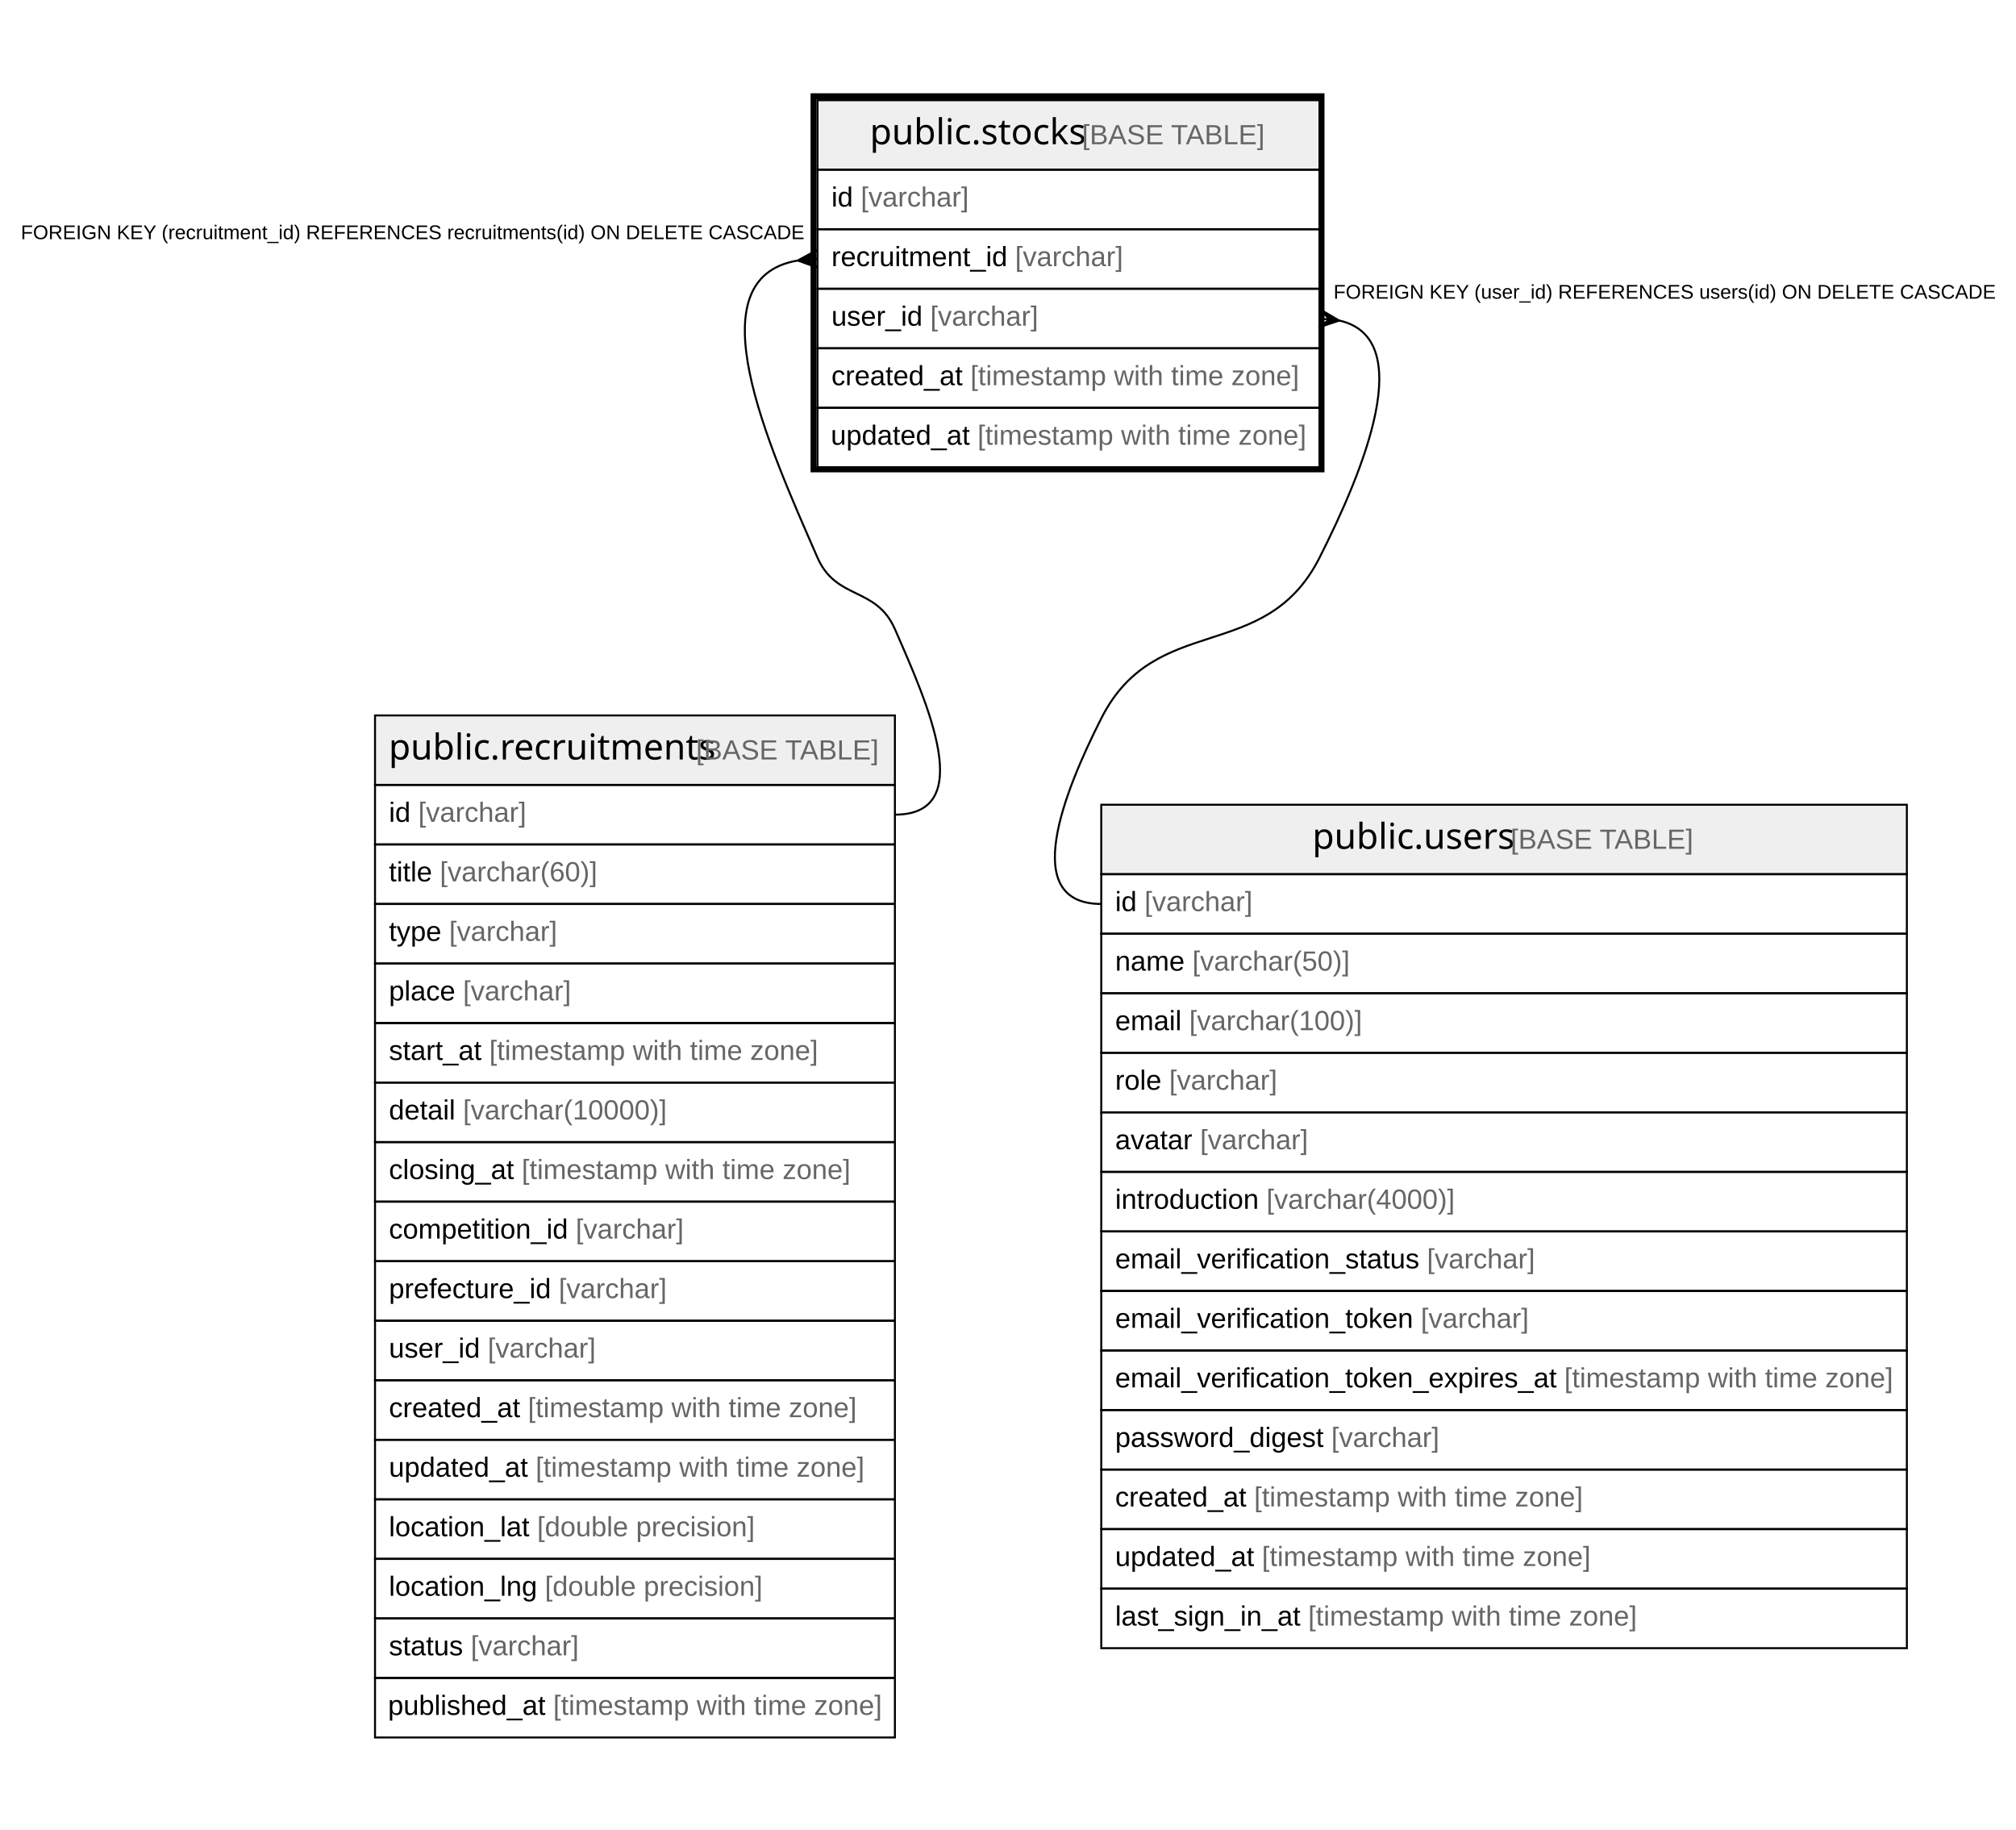
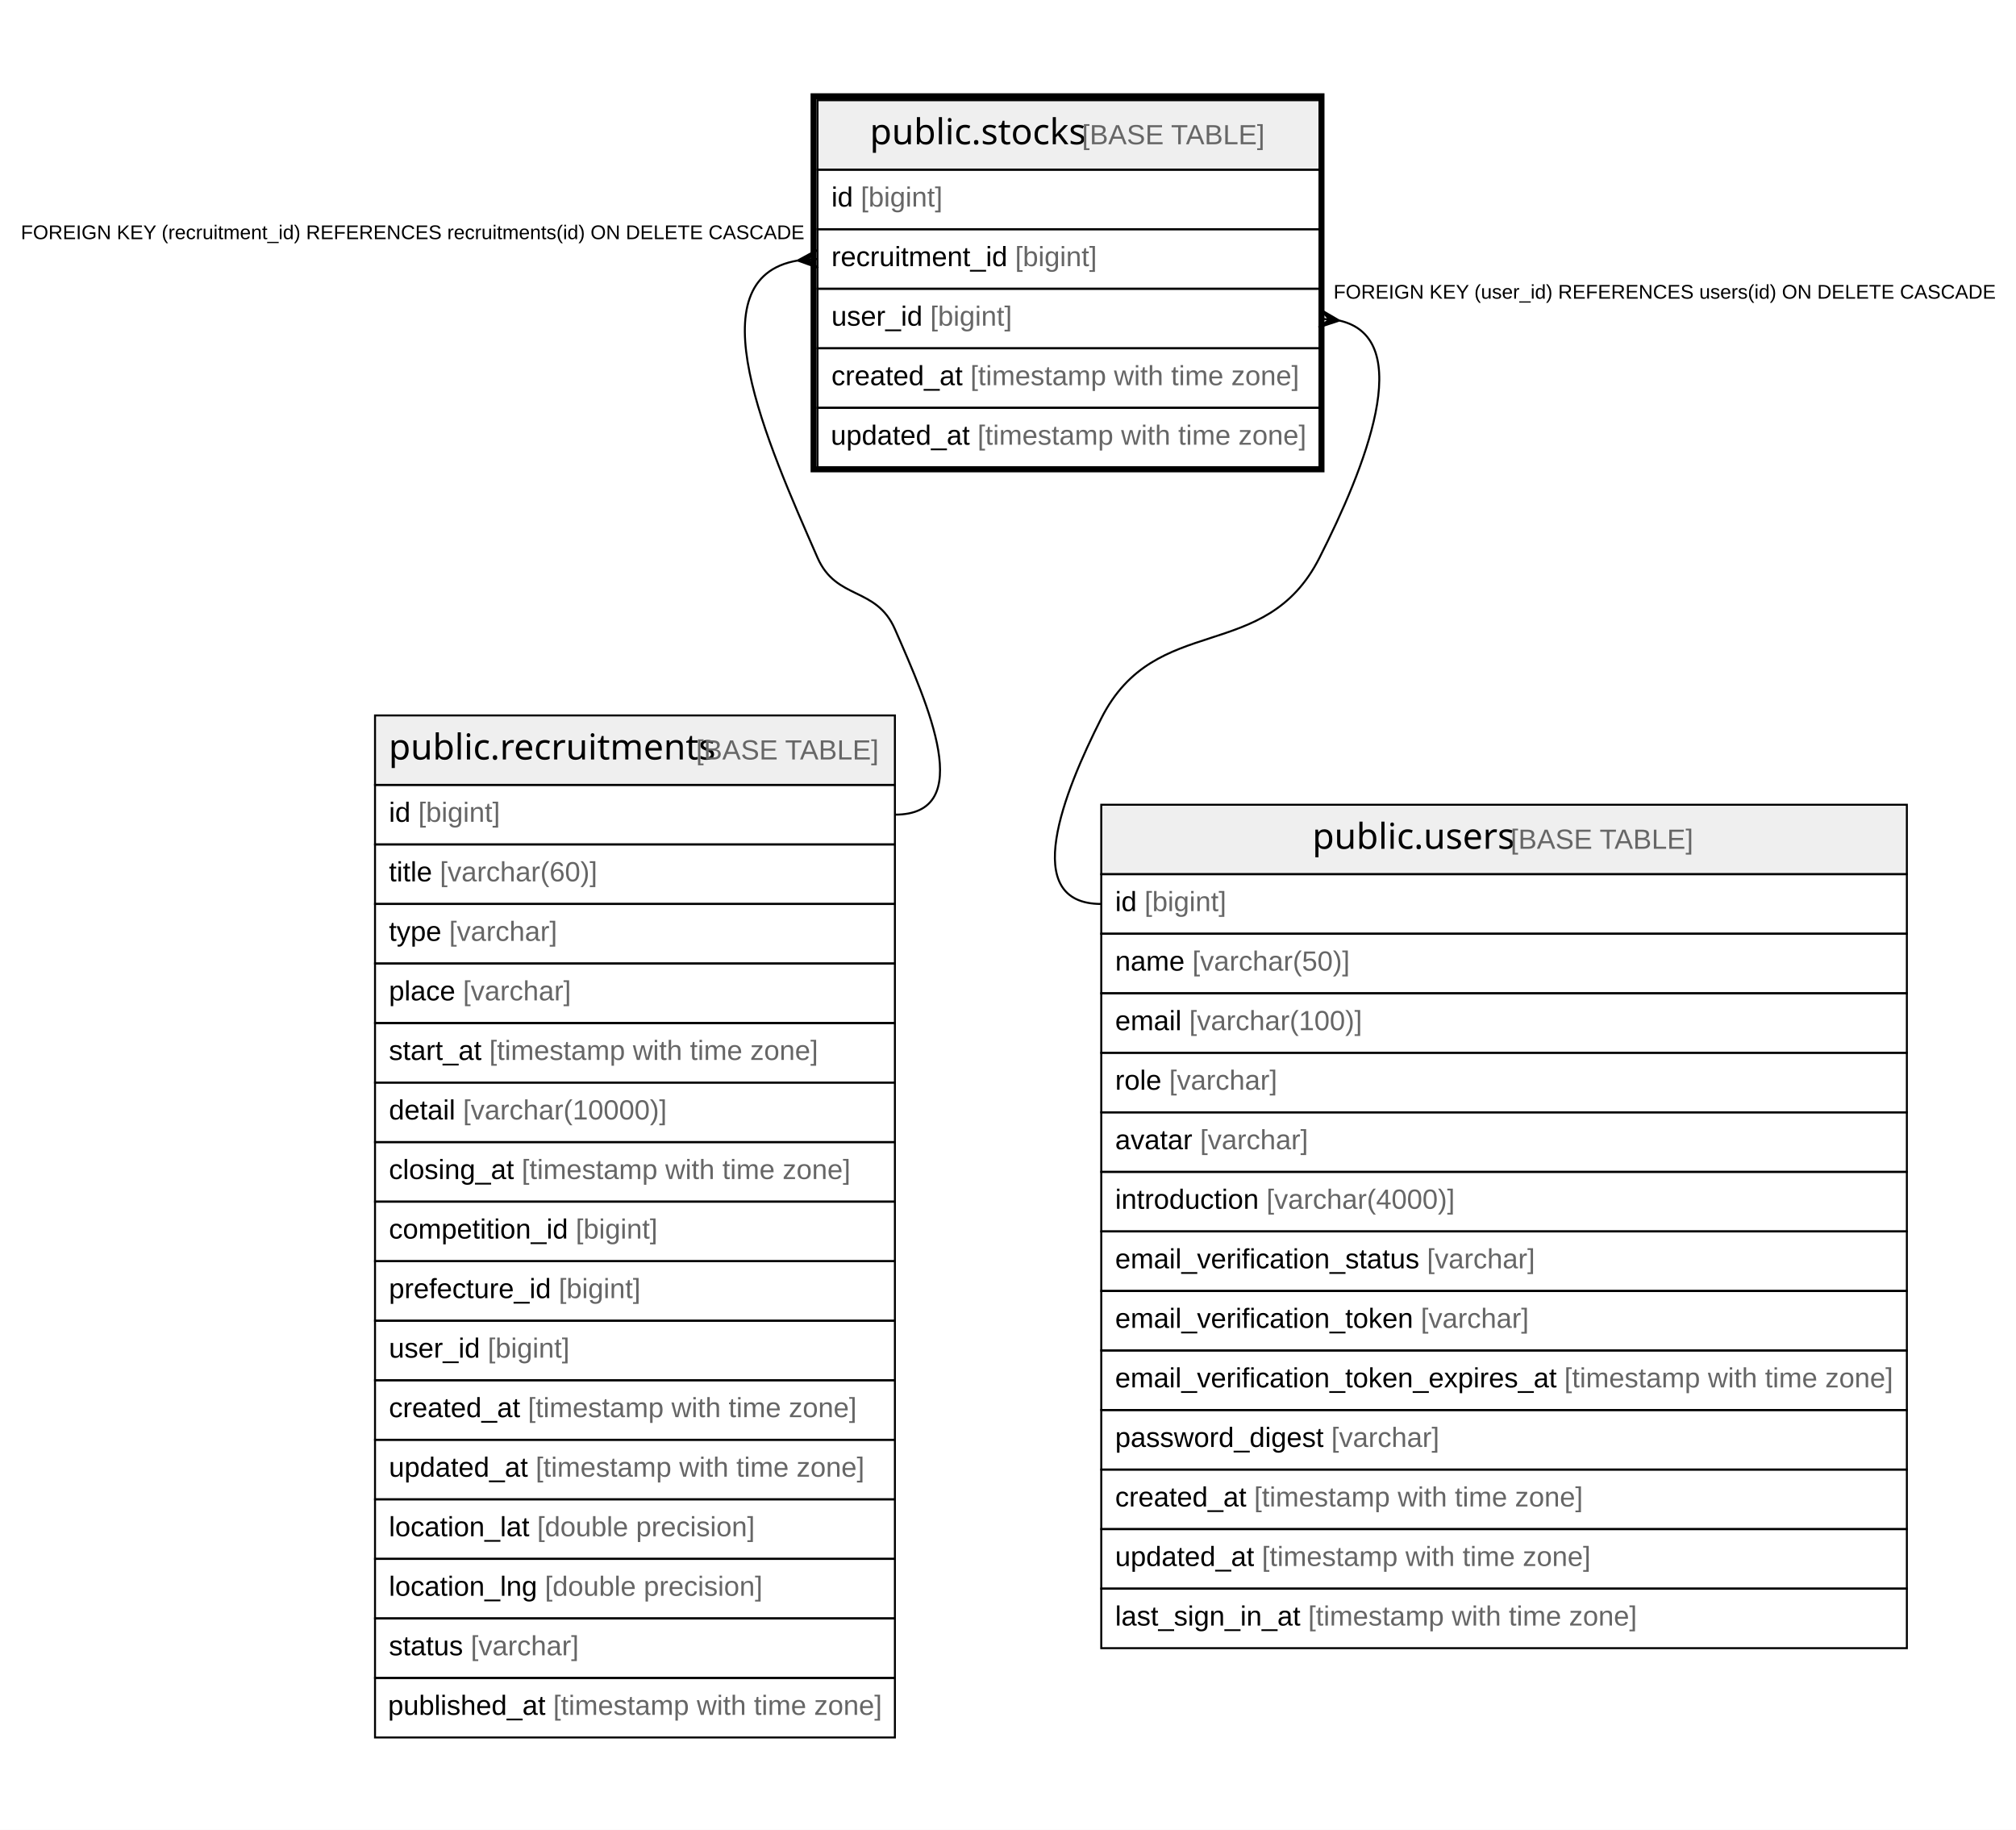
<svg xmlns="http://www.w3.org/2000/svg" width="1016pt" height="922pt" viewBox="0.00 0.00 1016.00 922.00">
  <g id="graph0" class="graph" transform="scale(1 1) rotate(0) translate(4 918)">
    <polygon fill="#ffffff" stroke="transparent" points="-4,4 -4,-918 1012,-918 1012,4 -4,4" />
    <g id="node1" class="node">
      <polygon fill="#efefef" stroke="transparent" points="408,-832.5 408,-867.5 661,-867.5 661,-832.5 408,-832.5" />
      <polygon fill="none" stroke="#000000" points="408,-832.5 408,-867.5 661,-867.5 661,-832.5 408,-832.5" />
      <text text-anchor="start" x="434.364" y="-845.3" font-family="Arial Bold" font-size="18.00" fill="#000000">public.stocks</text>
      <text text-anchor="start" x="537.382" y="-845.3" font-family="Arial" font-size="14.00" fill="#000000"> </text>
      <text text-anchor="start" x="541.273" y="-845.3" font-family="Arial" font-size="14.00" fill="#666666">[BASE TABLE]</text>
      <polygon fill="none" stroke="#000000" points="408,-802.5 408,-832.5 661,-832.5 661,-802.5 408,-802.5" />
      <text text-anchor="start" x="415" y="-813.9" font-family="Arial" font-size="14.00" fill="#000000">id </text>
-       <text text-anchor="start" x="429.78" y="-813.9" font-family="Arial" font-size="14.00" fill="#666666">[varchar]</text>
+       <text text-anchor="start" x="429.78" y="-813.9" font-family="Arial" font-size="14.00" fill="#666666">[bigint]</text>
      <polygon fill="none" stroke="#000000" points="408,-772.5 408,-802.5 661,-802.5 661,-772.5 408,-772.5" />
      <text text-anchor="start" x="415" y="-783.9" font-family="Arial" font-size="14.00" fill="#000000">recruitment_id </text>
-       <text text-anchor="start" x="507.562" y="-783.9" font-family="Arial" font-size="14.00" fill="#666666">[varchar]</text>
+       <text text-anchor="start" x="507.562" y="-783.9" font-family="Arial" font-size="14.00" fill="#666666">[bigint]</text>
      <polygon fill="none" stroke="#000000" points="408,-742.5 408,-772.5 661,-772.5 661,-742.5 408,-742.5" />
      <text text-anchor="start" x="415" y="-753.9" font-family="Arial" font-size="14.00" fill="#000000">user_id </text>
-       <text text-anchor="start" x="464.788" y="-753.9" font-family="Arial" font-size="14.00" fill="#666666">[varchar]</text>
+       <text text-anchor="start" x="464.788" y="-753.9" font-family="Arial" font-size="14.00" fill="#666666">[bigint]</text>
      <polygon fill="none" stroke="#000000" points="408,-712.5 408,-742.5 661,-742.5 661,-712.5 408,-712.5" />
      <text text-anchor="start" x="415" y="-723.9" font-family="Arial" font-size="14.00" fill="#000000">created_at </text>
      <text text-anchor="start" x="485.028" y="-723.9" font-family="Arial" font-size="14.00" fill="#666666">[timestamp with time zone]</text>
      <polygon fill="none" stroke="#000000" points="408,-682.5 408,-712.5 661,-712.5 661,-682.5 408,-682.5" />
      <text text-anchor="start" x="414.692" y="-693.9" font-family="Arial" font-size="14.00" fill="#000000">updated_at </text>
      <text text-anchor="start" x="488.624" y="-693.9" font-family="Arial" font-size="14.00" fill="#666666">[timestamp with time zone]</text>
      <polygon fill="none" stroke="#000000" stroke-width="3" points="406,-681.5 406,-869.5 662,-869.5 662,-681.5 406,-681.5" />
    </g>
    <g id="node2" class="node">
      <polygon fill="#efefef" stroke="transparent" points="185,-522.5 185,-557.5 447,-557.5 447,-522.5 185,-522.5" />
      <polygon fill="none" stroke="#000000" points="185,-522.5 185,-557.5 447,-557.5 447,-522.5 185,-522.5" />
      <text text-anchor="start" x="191.869" y="-535.3" font-family="Arial Bold" font-size="18.00" fill="#000000">public.recruitments</text>
      <text text-anchor="start" x="342.878" y="-535.3" font-family="Arial" font-size="14.00" fill="#000000"> </text>
      <text text-anchor="start" x="346.768" y="-535.3" font-family="Arial" font-size="14.00" fill="#666666">[BASE TABLE]</text>
      <polygon fill="none" stroke="#000000" points="185,-492.5 185,-522.5 447,-522.5 447,-492.5 185,-492.5" />
      <text text-anchor="start" x="192" y="-503.9" font-family="Arial" font-size="14.00" fill="#000000">id </text>
-       <text text-anchor="start" x="206.78" y="-503.9" font-family="Arial" font-size="14.00" fill="#666666">[varchar]</text>
+       <text text-anchor="start" x="206.78" y="-503.9" font-family="Arial" font-size="14.00" fill="#666666">[bigint]</text>
      <polygon fill="none" stroke="#000000" points="185,-462.5 185,-492.5 447,-492.5 447,-462.5 185,-462.5" />
      <text text-anchor="start" x="192" y="-473.9" font-family="Arial" font-size="14.00" fill="#000000">title </text>
      <text text-anchor="start" x="217.668" y="-473.9" font-family="Arial" font-size="14.00" fill="#666666">[varchar(60)]</text>
      <polygon fill="none" stroke="#000000" points="185,-432.5 185,-462.5 447,-462.5 447,-432.5 185,-432.5" />
      <text text-anchor="start" x="192" y="-443.9" font-family="Arial" font-size="14.00" fill="#000000">type </text>
      <text text-anchor="start" x="222.346" y="-443.9" font-family="Arial" font-size="14.00" fill="#666666">[varchar]</text>
      <polygon fill="none" stroke="#000000" points="185,-402.5 185,-432.5 447,-432.5 447,-402.5 185,-402.5" />
      <text text-anchor="start" x="192" y="-413.9" font-family="Arial" font-size="14.00" fill="#000000">place </text>
      <text text-anchor="start" x="229.345" y="-413.9" font-family="Arial" font-size="14.00" fill="#666666">[varchar]</text>
      <polygon fill="none" stroke="#000000" points="185,-372.5 185,-402.5 447,-402.5 447,-372.5 185,-372.5" />
      <text text-anchor="start" x="192" y="-383.9" font-family="Arial" font-size="14.00" fill="#000000">start_at </text>
      <text text-anchor="start" x="242.571" y="-383.9" font-family="Arial" font-size="14.00" fill="#666666">[timestamp with time zone]</text>
      <polygon fill="none" stroke="#000000" points="185,-342.5 185,-372.5 447,-372.5 447,-342.5 185,-342.5" />
      <text text-anchor="start" x="192" y="-353.9" font-family="Arial" font-size="14.00" fill="#000000">detail </text>
      <text text-anchor="start" x="229.342" y="-353.9" font-family="Arial" font-size="14.00" fill="#666666">[varchar(10000)]</text>
      <polygon fill="none" stroke="#000000" points="185,-312.5 185,-342.5 447,-342.5 447,-312.5 185,-312.5" />
      <text text-anchor="start" x="192" y="-323.9" font-family="Arial" font-size="14.00" fill="#000000">closing_at </text>
      <text text-anchor="start" x="258.907" y="-323.9" font-family="Arial" font-size="14.00" fill="#666666">[timestamp with time zone]</text>
      <polygon fill="none" stroke="#000000" points="185,-282.5 185,-312.5 447,-312.5 447,-282.5 185,-282.5" />
      <text text-anchor="start" x="192" y="-293.9" font-family="Arial" font-size="14.00" fill="#000000">competition_id </text>
-       <text text-anchor="start" x="286.13" y="-293.9" font-family="Arial" font-size="14.00" fill="#666666">[varchar]</text>
+       <text text-anchor="start" x="286.13" y="-293.9" font-family="Arial" font-size="14.00" fill="#666666">[bigint]</text>
      <polygon fill="none" stroke="#000000" points="185,-252.5 185,-282.5 447,-282.5 447,-252.5 185,-252.5" />
      <text text-anchor="start" x="192" y="-263.9" font-family="Arial" font-size="14.00" fill="#000000">prefecture_id </text>
-       <text text-anchor="start" x="277.578" y="-263.9" font-family="Arial" font-size="14.00" fill="#666666">[varchar]</text>
+       <text text-anchor="start" x="277.578" y="-263.9" font-family="Arial" font-size="14.00" fill="#666666">[bigint]</text>
      <polygon fill="none" stroke="#000000" points="185,-222.5 185,-252.5 447,-252.5 447,-222.5 185,-222.5" />
      <text text-anchor="start" x="192" y="-233.9" font-family="Arial" font-size="14.00" fill="#000000">user_id </text>
-       <text text-anchor="start" x="241.788" y="-233.9" font-family="Arial" font-size="14.00" fill="#666666">[varchar]</text>
+       <text text-anchor="start" x="241.788" y="-233.9" font-family="Arial" font-size="14.00" fill="#666666">[bigint]</text>
      <polygon fill="none" stroke="#000000" points="185,-192.5 185,-222.5 447,-222.5 447,-192.5 185,-192.5" />
      <text text-anchor="start" x="192" y="-203.9" font-family="Arial" font-size="14.00" fill="#000000">created_at </text>
      <text text-anchor="start" x="262.028" y="-203.9" font-family="Arial" font-size="14.00" fill="#666666">[timestamp with time zone]</text>
      <polygon fill="none" stroke="#000000" points="185,-162.5 185,-192.5 447,-192.5 447,-162.5 185,-162.5" />
      <text text-anchor="start" x="192" y="-173.9" font-family="Arial" font-size="14.00" fill="#000000">updated_at </text>
      <text text-anchor="start" x="265.933" y="-173.9" font-family="Arial" font-size="14.00" fill="#666666">[timestamp with time zone]</text>
      <polygon fill="none" stroke="#000000" points="185,-132.5 185,-162.5 447,-162.5 447,-132.5 185,-132.5" />
      <text text-anchor="start" x="192" y="-143.9" font-family="Arial" font-size="14.00" fill="#000000">location_lat </text>
      <text text-anchor="start" x="266.687" y="-143.9" font-family="Arial" font-size="14.00" fill="#666666">[double precision]</text>
      <polygon fill="none" stroke="#000000" points="185,-102.5 185,-132.5 447,-132.5 447,-102.5 185,-102.5" />
      <text text-anchor="start" x="192" y="-113.9" font-family="Arial" font-size="14.00" fill="#000000">location_lng </text>
      <text text-anchor="start" x="270.579" y="-113.9" font-family="Arial" font-size="14.00" fill="#666666">[double precision]</text>
      <polygon fill="none" stroke="#000000" points="185,-72.5 185,-102.5 447,-102.5 447,-72.5 185,-72.5" />
      <text text-anchor="start" x="192" y="-83.9" font-family="Arial" font-size="14.00" fill="#000000">status </text>
      <text text-anchor="start" x="233.237" y="-83.9" font-family="Arial" font-size="14.00" fill="#666666">[varchar]</text>
      <polygon fill="none" stroke="#000000" points="185,-42.5 185,-72.5 447,-72.5 447,-42.5 185,-42.5" />
      <text text-anchor="start" x="191.53" y="-53.9" font-family="Arial" font-size="14.00" fill="#000000">published_at </text>
      <text text-anchor="start" x="274.785" y="-53.9" font-family="Arial" font-size="14.00" fill="#666666">[timestamp with time zone]</text>
    </g>
    <g id="edge1" class="edge">
      <path fill="none" stroke="#000000" d="M397.966,-786.719C345.453,-777.824 382.64,-694.922 408,-637 417.461,-615.391 437.539,-622.609 447,-601 463.667,-562.933 488.556,-507.5 447,-507.5" />
      <polygon fill="#000000" stroke="#000000" points="398.03,-786.723 407.651,-791.986 403.015,-787.112 408,-787.5 408,-787.5 408,-787.5 403.015,-787.112 408.349,-783.014 398.03,-786.723 398.03,-786.723" />
      <text text-anchor="start" x="6.5" y="-797.5" font-family="Arial" font-size="10.00" fill="#000000">FOREIGN KEY (recruitment_id) REFERENCES recruitments(id) ON DELETE CASCADE</text>
    </g>
    <g id="node3" class="node">
      <polygon fill="#efefef" stroke="transparent" points="551,-477.5 551,-512.5 957,-512.5 957,-477.5 551,-477.5" />
      <polygon fill="none" stroke="#000000" points="551,-477.5 551,-512.5 957,-512.5 957,-477.5 551,-477.5" />
      <text text-anchor="start" x="657.366" y="-490.3" font-family="Arial Bold" font-size="18.00" fill="#000000">public.users</text>
      <text text-anchor="start" x="753.38" y="-490.3" font-family="Arial" font-size="14.00" fill="#000000"> </text>
      <text text-anchor="start" x="757.271" y="-490.3" font-family="Arial" font-size="14.00" fill="#666666">[BASE TABLE]</text>
      <polygon fill="none" stroke="#000000" points="551,-447.5 551,-477.5 957,-477.5 957,-447.5 551,-447.5" />
      <text text-anchor="start" x="558" y="-458.9" font-family="Arial" font-size="14.00" fill="#000000">id </text>
-       <text text-anchor="start" x="572.78" y="-458.9" font-family="Arial" font-size="14.00" fill="#666666">[varchar]</text>
+       <text text-anchor="start" x="572.78" y="-458.9" font-family="Arial" font-size="14.00" fill="#666666">[bigint]</text>
      <polygon fill="none" stroke="#000000" points="551,-417.5 551,-447.5 957,-447.5 957,-417.5 551,-417.5" />
      <text text-anchor="start" x="558" y="-428.9" font-family="Arial" font-size="14.00" fill="#000000">name </text>
      <text text-anchor="start" x="596.899" y="-428.9" font-family="Arial" font-size="14.00" fill="#666666">[varchar(50)]</text>
      <polygon fill="none" stroke="#000000" points="551,-387.5 551,-417.5 957,-417.5 957,-387.5 551,-387.5" />
      <text text-anchor="start" x="558" y="-398.9" font-family="Arial" font-size="14.00" fill="#000000">email </text>
      <text text-anchor="start" x="595.33" y="-398.9" font-family="Arial" font-size="14.00" fill="#666666">[varchar(100)]</text>
      <polygon fill="none" stroke="#000000" points="551,-357.5 551,-387.5 957,-387.5 957,-357.5 551,-357.5" />
      <text text-anchor="start" x="558" y="-368.9" font-family="Arial" font-size="14.00" fill="#000000">role </text>
      <text text-anchor="start" x="585.223" y="-368.9" font-family="Arial" font-size="14.00" fill="#666666">[varchar]</text>
      <polygon fill="none" stroke="#000000" points="551,-327.5 551,-357.5 957,-357.5 957,-327.5 551,-327.5" />
      <text text-anchor="start" x="558" y="-338.9" font-family="Arial" font-size="14.00" fill="#000000">avatar </text>
      <text text-anchor="start" x="600.79" y="-338.9" font-family="Arial" font-size="14.00" fill="#666666">[varchar]</text>
      <polygon fill="none" stroke="#000000" points="551,-297.5 551,-327.5 957,-327.5 957,-297.5 551,-297.5" />
      <text text-anchor="start" x="558" y="-308.9" font-family="Arial" font-size="14.00" fill="#000000">introduction </text>
      <text text-anchor="start" x="634.241" y="-308.9" font-family="Arial" font-size="14.00" fill="#666666">[varchar(4000)]</text>
      <polygon fill="none" stroke="#000000" points="551,-267.5 551,-297.5 957,-297.5 957,-267.5 551,-267.5" />
      <text text-anchor="start" x="558" y="-278.9" font-family="Arial" font-size="14.00" fill="#000000">email_verification_status </text>
      <text text-anchor="start" x="715.133" y="-278.9" font-family="Arial" font-size="14.00" fill="#666666">[varchar]</text>
      <polygon fill="none" stroke="#000000" points="551,-237.5 551,-267.5 957,-267.5 957,-237.5 551,-237.5" />
      <text text-anchor="start" x="558" y="-248.9" font-family="Arial" font-size="14.00" fill="#000000">email_verification_token </text>
      <text text-anchor="start" x="712.025" y="-248.9" font-family="Arial" font-size="14.00" fill="#666666">[varchar]</text>
      <polygon fill="none" stroke="#000000" points="551,-207.5 551,-237.5 957,-237.5 957,-207.5 551,-207.5" />
      <text text-anchor="start" x="557.968" y="-218.9" font-family="Arial" font-size="14.00" fill="#000000">email_verification_token_expires_at </text>
      <text text-anchor="start" x="784.347" y="-218.9" font-family="Arial" font-size="14.00" fill="#666666">[timestamp with time zone]</text>
      <polygon fill="none" stroke="#000000" points="551,-177.5 551,-207.5 957,-207.5 957,-177.5 551,-177.5" />
      <text text-anchor="start" x="558" y="-188.9" font-family="Arial" font-size="14.00" fill="#000000">password_digest </text>
      <text text-anchor="start" x="666.916" y="-188.9" font-family="Arial" font-size="14.00" fill="#666666">[varchar]</text>
      <polygon fill="none" stroke="#000000" points="551,-147.5 551,-177.5 957,-177.5 957,-147.5 551,-147.5" />
      <text text-anchor="start" x="558" y="-158.9" font-family="Arial" font-size="14.00" fill="#000000">created_at </text>
      <text text-anchor="start" x="628.028" y="-158.9" font-family="Arial" font-size="14.00" fill="#666666">[timestamp with time zone]</text>
      <polygon fill="none" stroke="#000000" points="551,-117.5 551,-147.5 957,-147.5 957,-117.5 551,-117.5" />
      <text text-anchor="start" x="558" y="-128.9" font-family="Arial" font-size="14.00" fill="#000000">updated_at </text>
      <text text-anchor="start" x="631.933" y="-128.9" font-family="Arial" font-size="14.00" fill="#666666">[timestamp with time zone]</text>
      <polygon fill="none" stroke="#000000" points="551,-87.5 551,-117.5 957,-117.5 957,-87.5 551,-87.5" />
      <text text-anchor="start" x="558" y="-98.9" font-family="Arial" font-size="14.00" fill="#000000">last_sign_in_at </text>
      <text text-anchor="start" x="655.252" y="-98.9" font-family="Arial" font-size="14.00" fill="#666666">[timestamp with time zone]</text>
    </g>
    <g id="edge2" class="edge">
      <path fill="none" stroke="#000000" d="M671.097,-756.456C710.448,-747.399 683.462,-681.435 661,-637 633.61,-582.816 578.39,-610.184 551,-556 532.253,-518.914 509.444,-462.5 551,-462.5" />
      <polygon fill="#000000" stroke="#000000" points="670.947,-756.471 660.537,-753.024 665.973,-756.986 661,-757.5 661,-757.5 661,-757.5 665.973,-756.986 661.463,-761.976 670.947,-756.471 670.947,-756.471" />
      <text text-anchor="start" x="668.053" y="-767.5" font-family="Arial" font-size="10.00" fill="#000000">FOREIGN KEY (user_id) REFERENCES users(id) ON DELETE CASCADE</text>
    </g>
  </g>
</svg>
